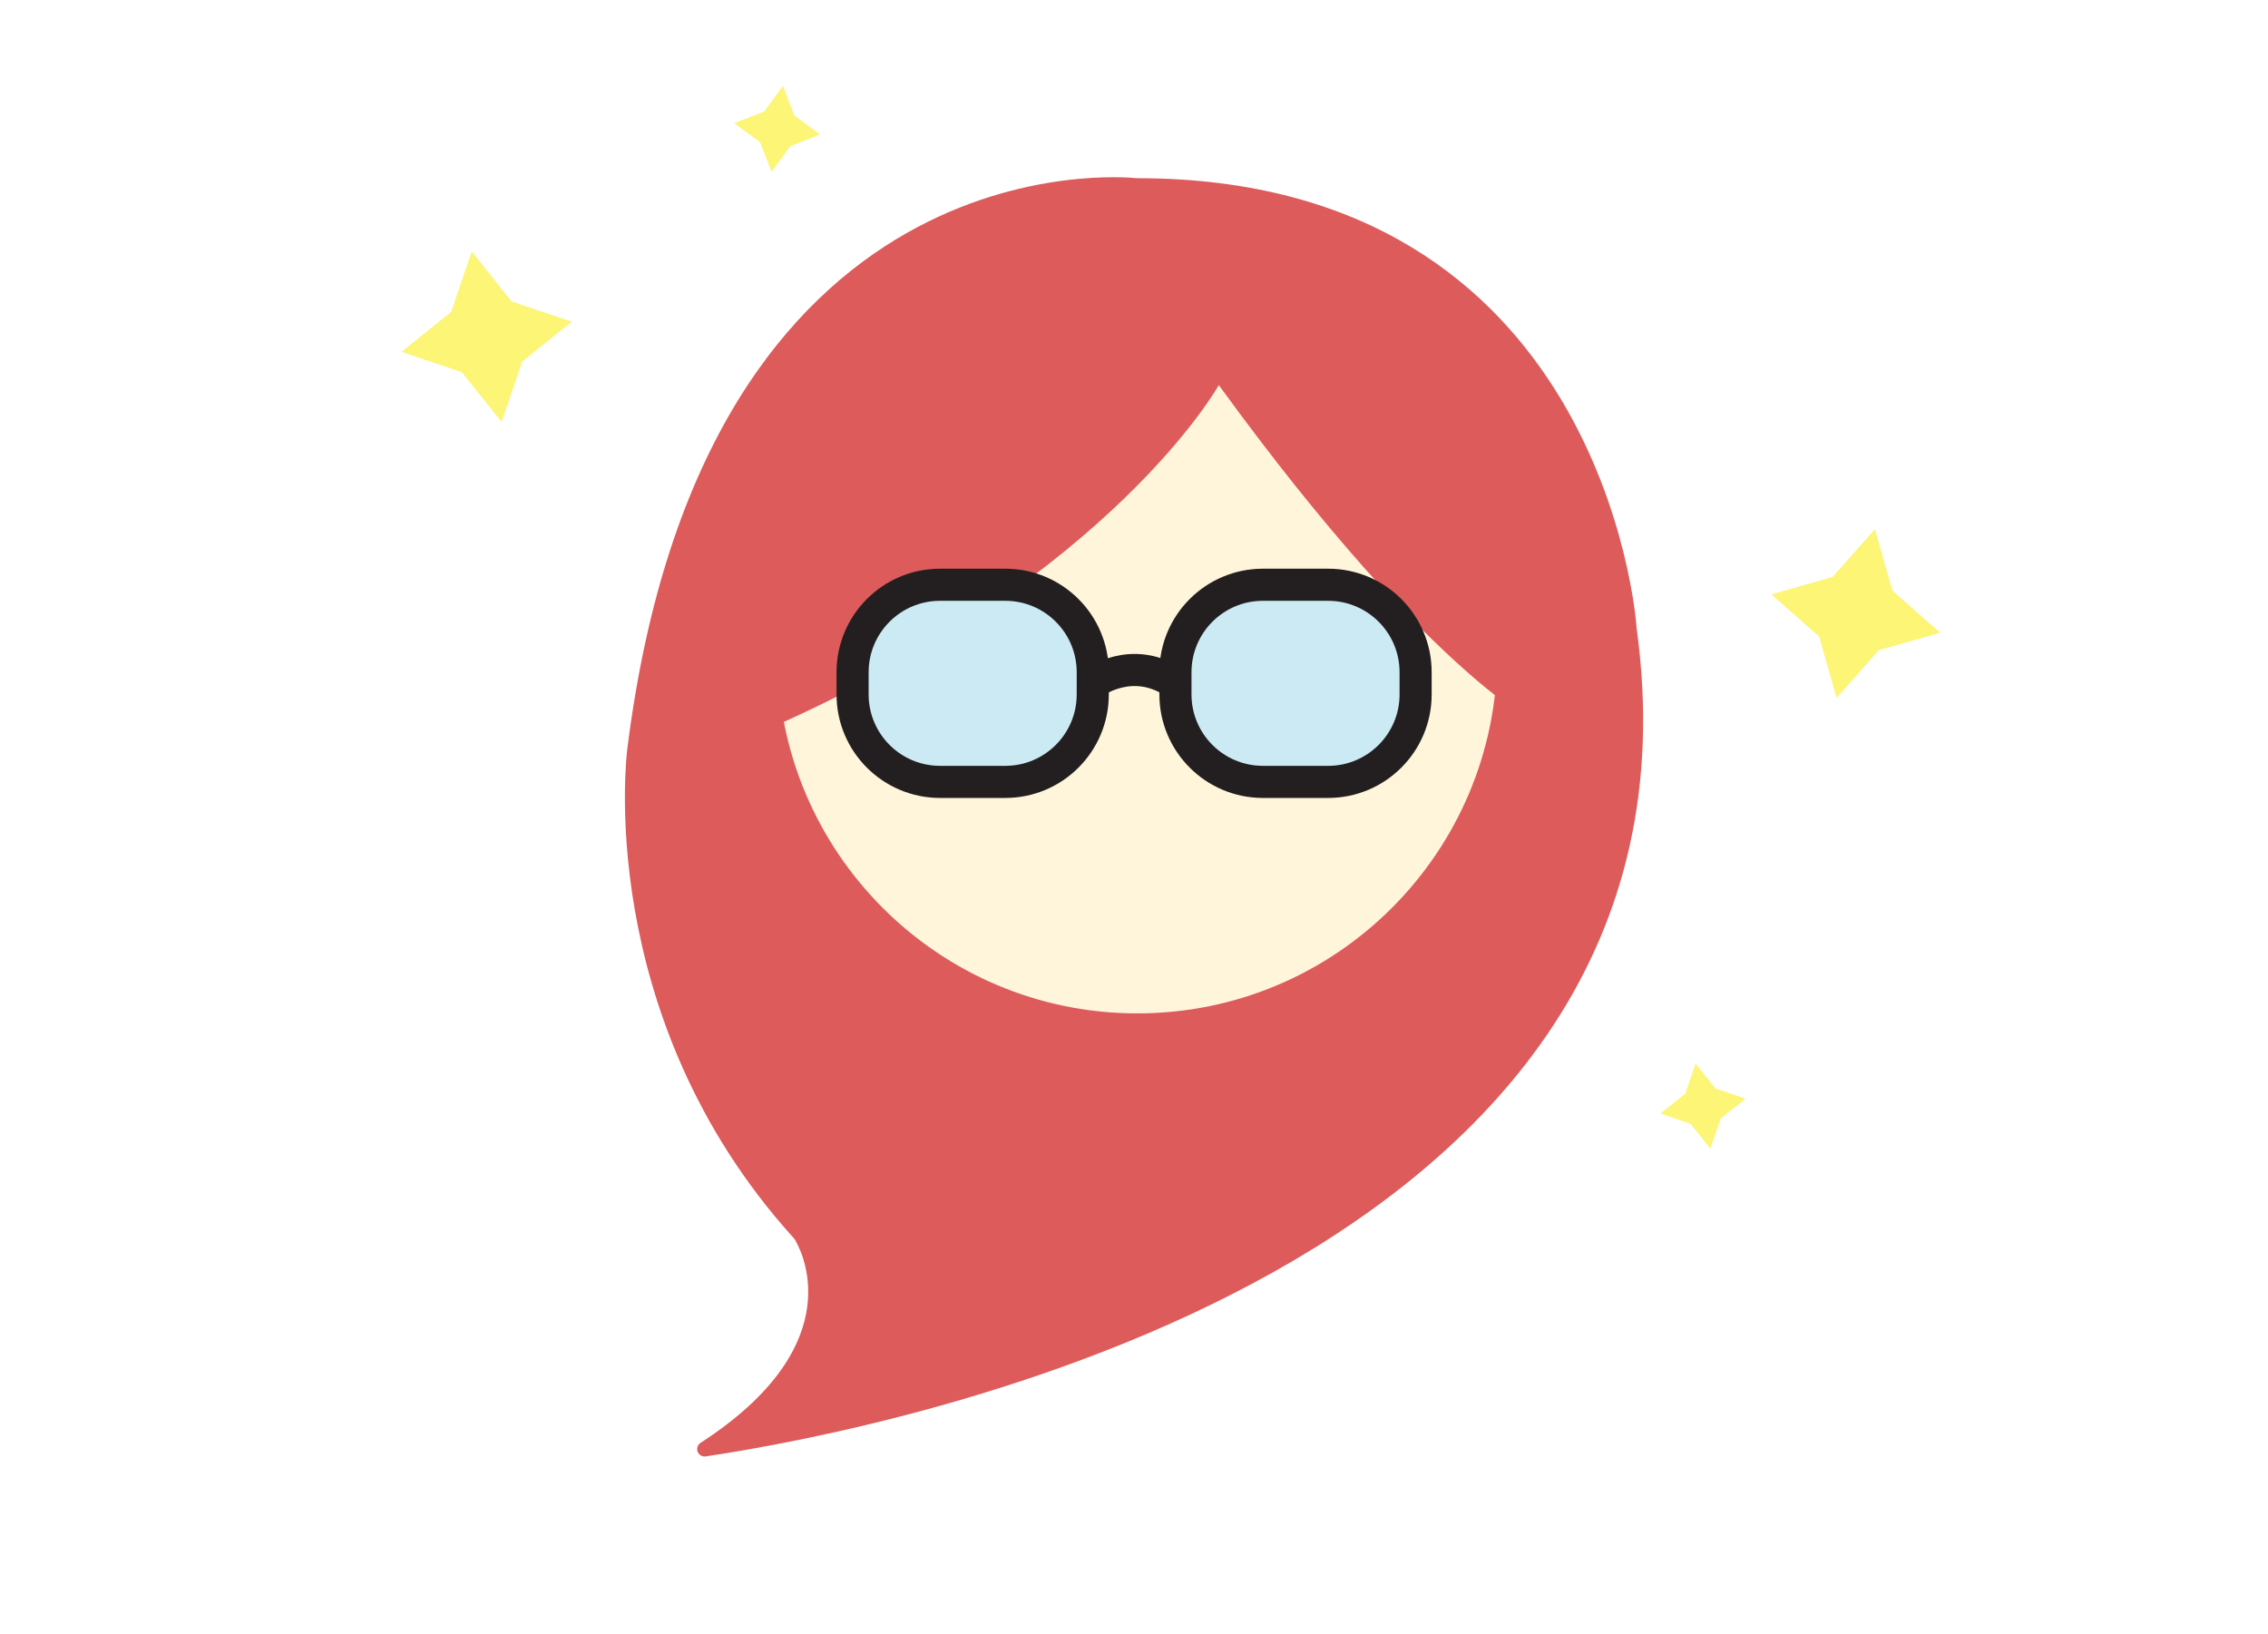
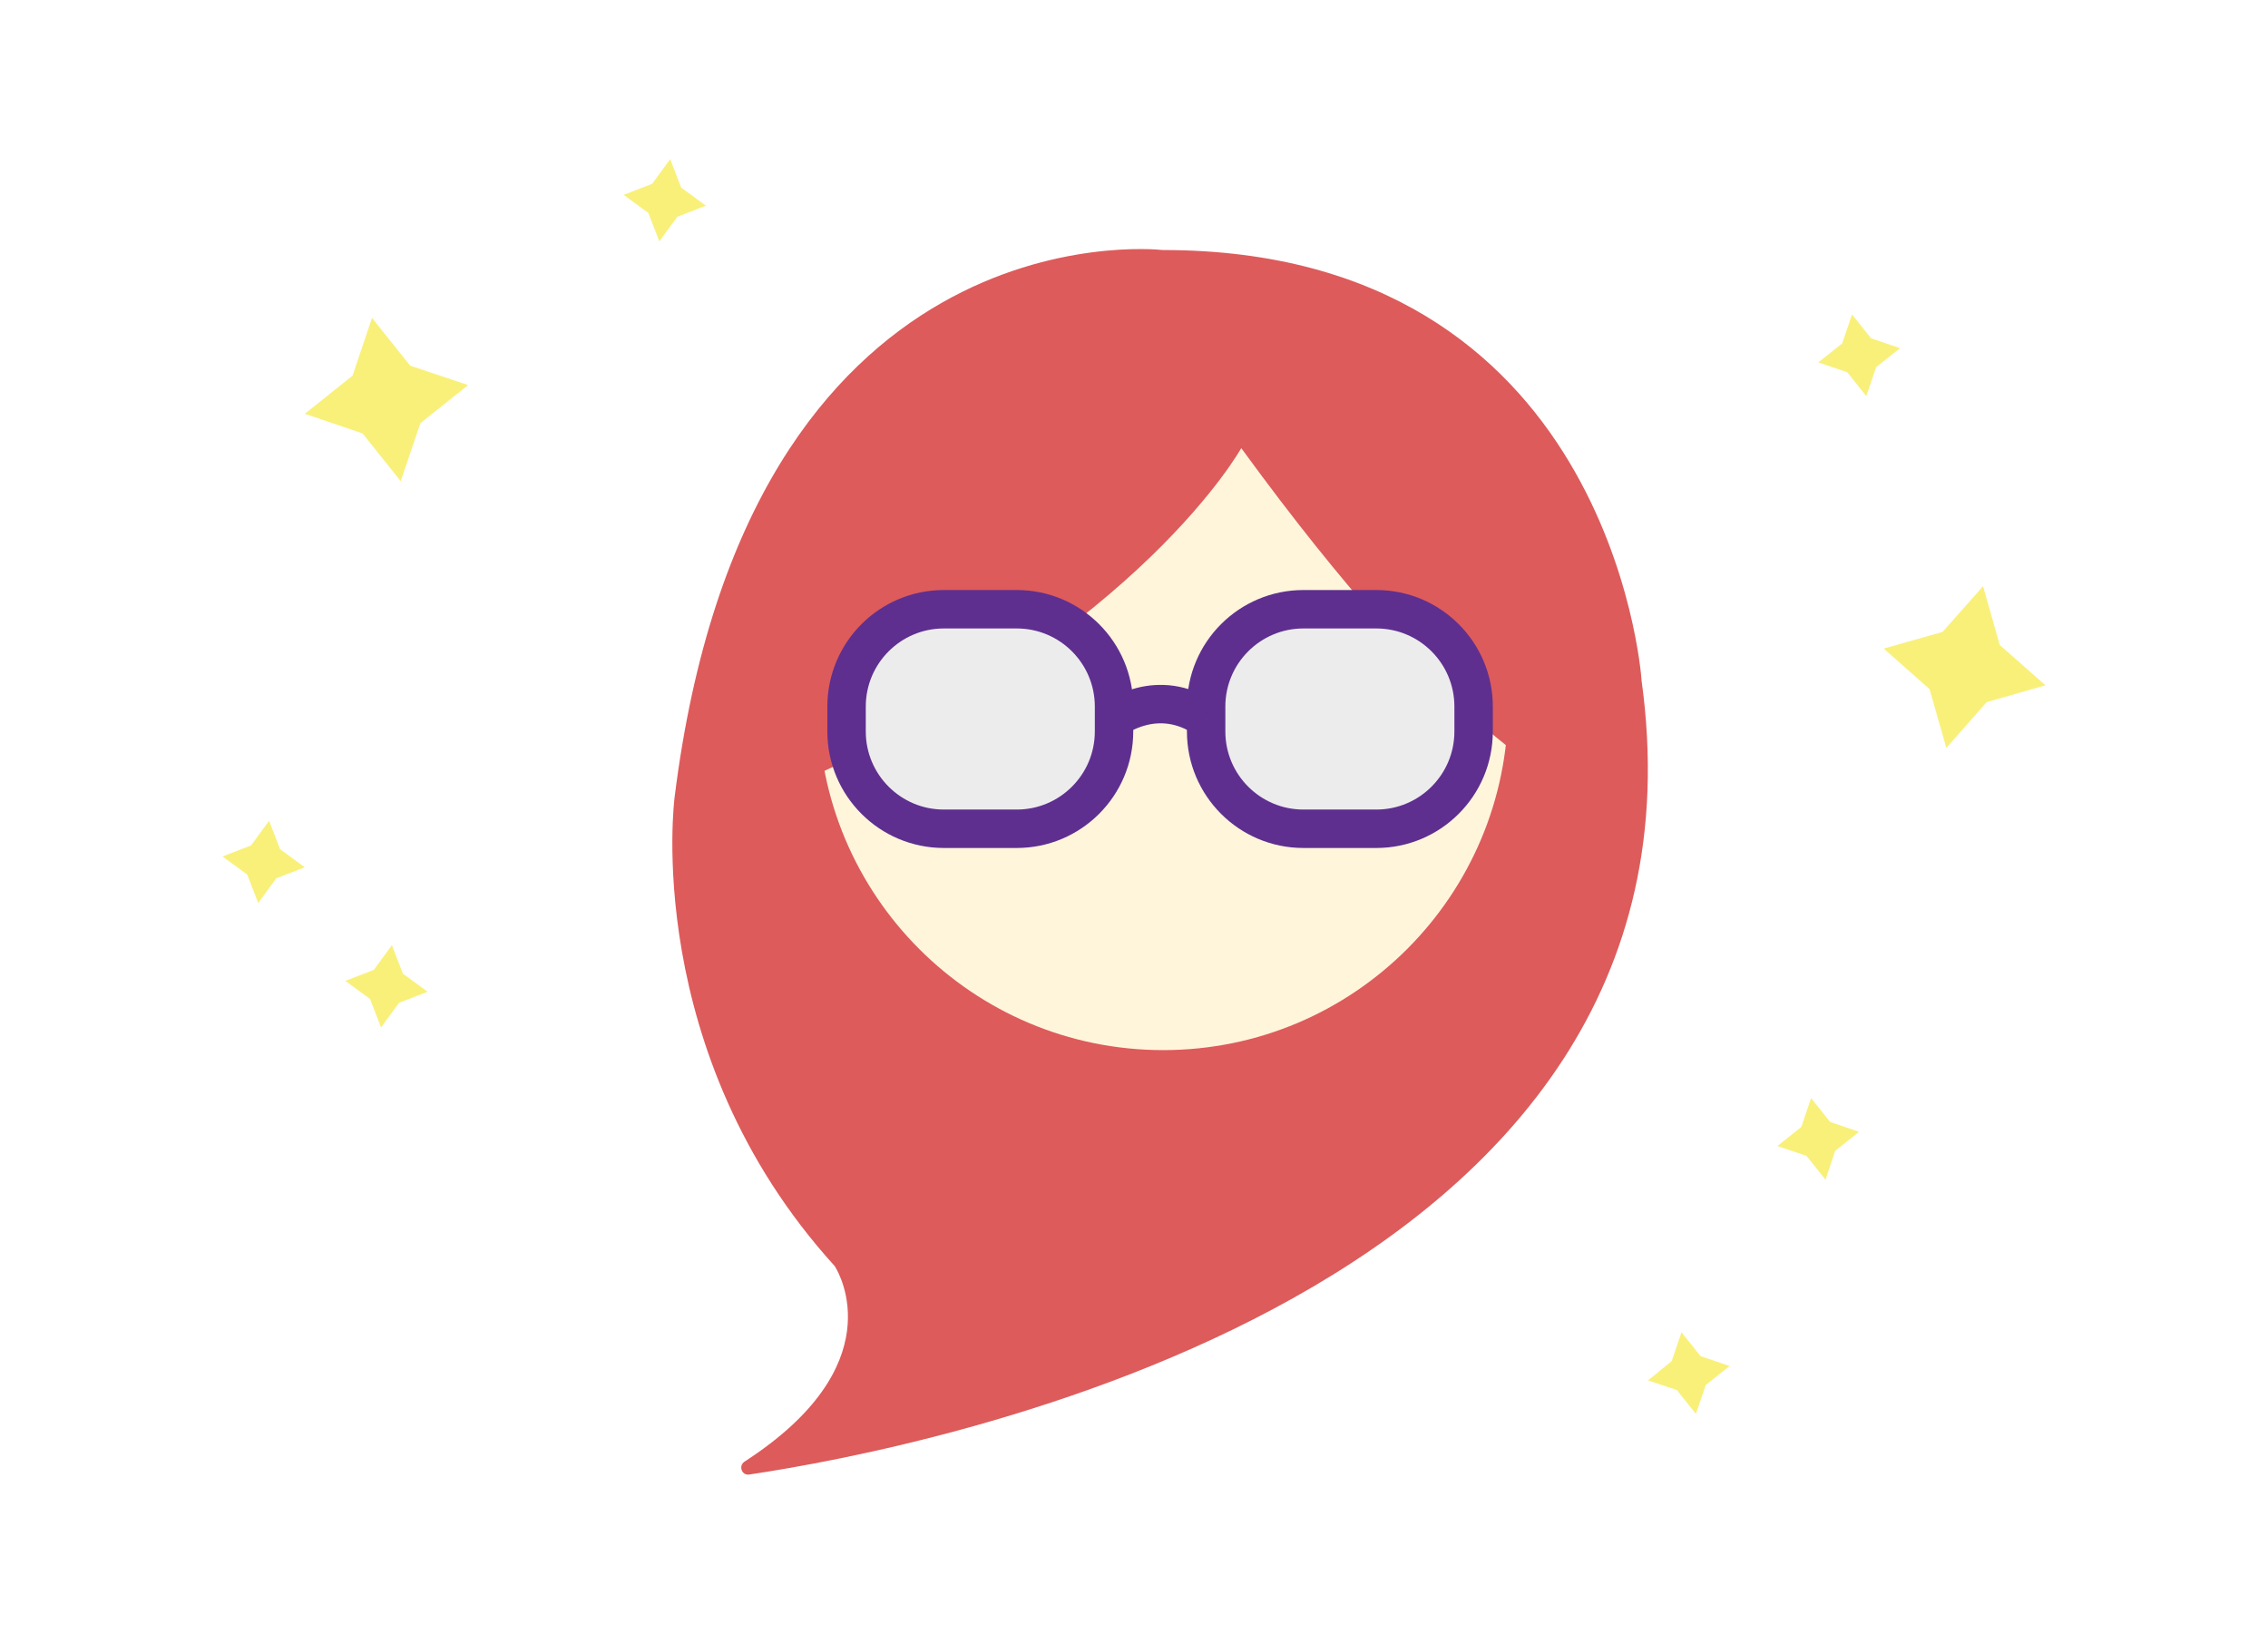
- <svg xmlns="http://www.w3.org/2000/svg" width="1130.3" height="814.2" viewBox="0 0 1130.3 814.2">
-   <path fill="#dd5b5b" d="M351.5 725.8c91.9-13.7 508.4-93.6 464.1-413.1v-.2c-.3-4.9-17.4-223.6-248.7-223.7h-.3c-6.4-.7-216-20.7-254 284.7 0 0-17.5 132.6 83 243.5l.4.5c2.5 4 30 51.8-47 101.6a3.7 3.7 0 0 0 2.5 6.7z" />
-   <circle cx="566.8" cy="325.6" r="179.4" fill="#fff5db" />
-   <path fill="#dd5b5b" d="M607.4 191.9S555.3 286 387 361.4c0 0-24.4-231.5 187.2-217.1s208.2 81.9 202.6 150.6l-5.5 68.7S717 342.5 607.4 191.9z" />
-   <rect width="119.7" height="98.24" x="424.9" y="291.4" fill="#cbeaf3" stroke="#231f20" stroke-miterlimit="10" stroke-width="16" rx="43.6" ry="43.6" />
-   <rect width="119.7" height="98.24" x="585.8" y="291.4" fill="#cbeaf3" stroke="#231f20" stroke-miterlimit="10" stroke-width="16" rx="43.6" ry="43.6" />
-   <path fill="#cbeaf3" stroke="#231f20" stroke-miterlimit="10" stroke-width="16" d="M544.6 340.5s19.5-14.9 41.2 0" />
-   <path fill="#fcf575" d="M250 210.3l-19.8-24.8-30.1-10.2 24.8-19.9 10.2-30.1 19.8 24.9 30.1 10.1-24.8 19.9-10.2 30.1zm665.3 137.5l-8.7-30.6-23.8-21 30.5-8.7 21.1-23.8 8.7 30.6 23.8 21-30.6 8.7-21 23.8zm-62.9 224.6l-9.9-12.4-15-5.1 12.4-9.9 5.1-15 9.9 12.4 15 5.1-12.4 9.9-5.1 15zM384.5 85.6l-5.7-14.8-12.9-9.4 14.9-5.8 9.4-12.8 5.7 14.8 12.8 9.4-14.8 5.8-9.4 12.8z" />
+ <svg xmlns="http://www.w3.org/2000/svg" id="Layer_1" data-name="Layer 1" width="1130.3" height="814.2" viewBox="0 0 1130.3 814.2">
+   <defs>
+     <clipPath id="clip-path">
+       <circle cx="1298.7" cy="100.3" r="79" fill="none" />
+     </clipPath>
+   </defs>
+   <g clip-path="url(#clip-path)">
+     <path d="M984.8,351s-5.2-81.7,102.8-131.3c0,0,90.7-35.5,61.5-150.6,0,0-21.2-79.5,88.3-81.4a219.6,219.6,0,0,1,46.4,4.2c45.4,8.9,168.2,30.9,220-22V351Z" fill="#dcc9ed" />
+   </g>
+   <path d="M373.4,734.8c88-13.1,487.1-89.7,444.7-395.7v-.2c-.3-4.7-16.7-214.2-238.3-214.3h-.3c-6.1-.7-206.9-19.9-243.3,272.7,0,0-16.8,127,79.5,233.3a1,1,0,0,1,.4.5c2.4,3.8,28.7,49.6-45.1,97.3C367.9,730.5,369.7,735.4,373.4,734.8Z" fill="#dd5b5b" />
+   <circle cx="579.7" cy="351.4" r="171.9" fill="#fff5db" />
+   <path d="M618.6,223.3s-49.9,90.2-211.2,162.4c0,0-23.3-221.8,179.4-208S786.3,256.2,781,322l-5.3,65.8S723.7,367.6,618.6,223.3Z" fill="#dd5b5b" />
+   <rect x="421.9" y="303.6" width="133.3" height="109.4" rx="48.5" fill="#edeced" stroke="#5e2f8f" stroke-miterlimit="10" stroke-width="19.15" />
+   <rect x="601.1" y="303.6" width="133.3" height="109.4" rx="48.5" fill="#edeced" stroke="#5e2f8f" stroke-miterlimit="10" stroke-width="19.15" />
+   <path d="M555.2,358.3s21.7-16.7,45.9,0" fill="#edeced" stroke="#5e2f8f" stroke-miterlimit="10" stroke-width="19.15" />
+   <polygon points="199.7 239.8 180.7 216 151.9 206.2 175.7 187.2 185.4 158.4 204.4 182.2 233.3 191.9 209.5 210.9 199.7 239.8" fill="#f9f07a" />
+   <polygon points="970 372.7 961.6 343.4 938.8 323.2 968.1 314.9 988.3 292.1 996.6 321.4 1019.4 341.5 990.1 349.9 970 372.7" fill="#f9f07a" />
+   <polygon points="909.8 587.9 900.3 576 885.8 571.1 897.7 561.6 902.6 547.2 912.1 559.1 926.5 564 914.6 573.5 909.8 587.9" fill="#f9f07a" />
+   <polygon points="845.2 704.6 835.7 692.7 821.3 687.9 833.1 678.3 838 663.9 847.5 675.8 862 680.7 850.1 690.2 845.2 704.6" fill="#f9f07a" />
+   <polygon points="930.1 197.4 920.6 185.5 906.2 180.6 918.1 171.1 923 156.7 932.5 168.6 946.9 173.5 935 183 930.1 197.4" fill="#f9f07a" />
+   <polygon points="328.6 120.3 323.1 106.1 310.8 97.1 325 91.6 334 79.3 339.5 93.5 351.8 102.5 337.6 108 328.6 120.3" fill="#f9f07a" />
+   <polygon points="189.9 512 184.4 497.8 172.1 488.8 186.3 483.3 195.3 471 200.8 485.2 213.1 494.2 198.9 499.7 189.9 512" fill="#f9f07a" />
+   <polygon points="128.7 450 123.2 435.8 110.9 426.8 125.1 421.3 134.1 409 139.6 423.2 151.9 432.2 137.7 437.7 128.7 450" fill="#f9f07a" />
</svg>
